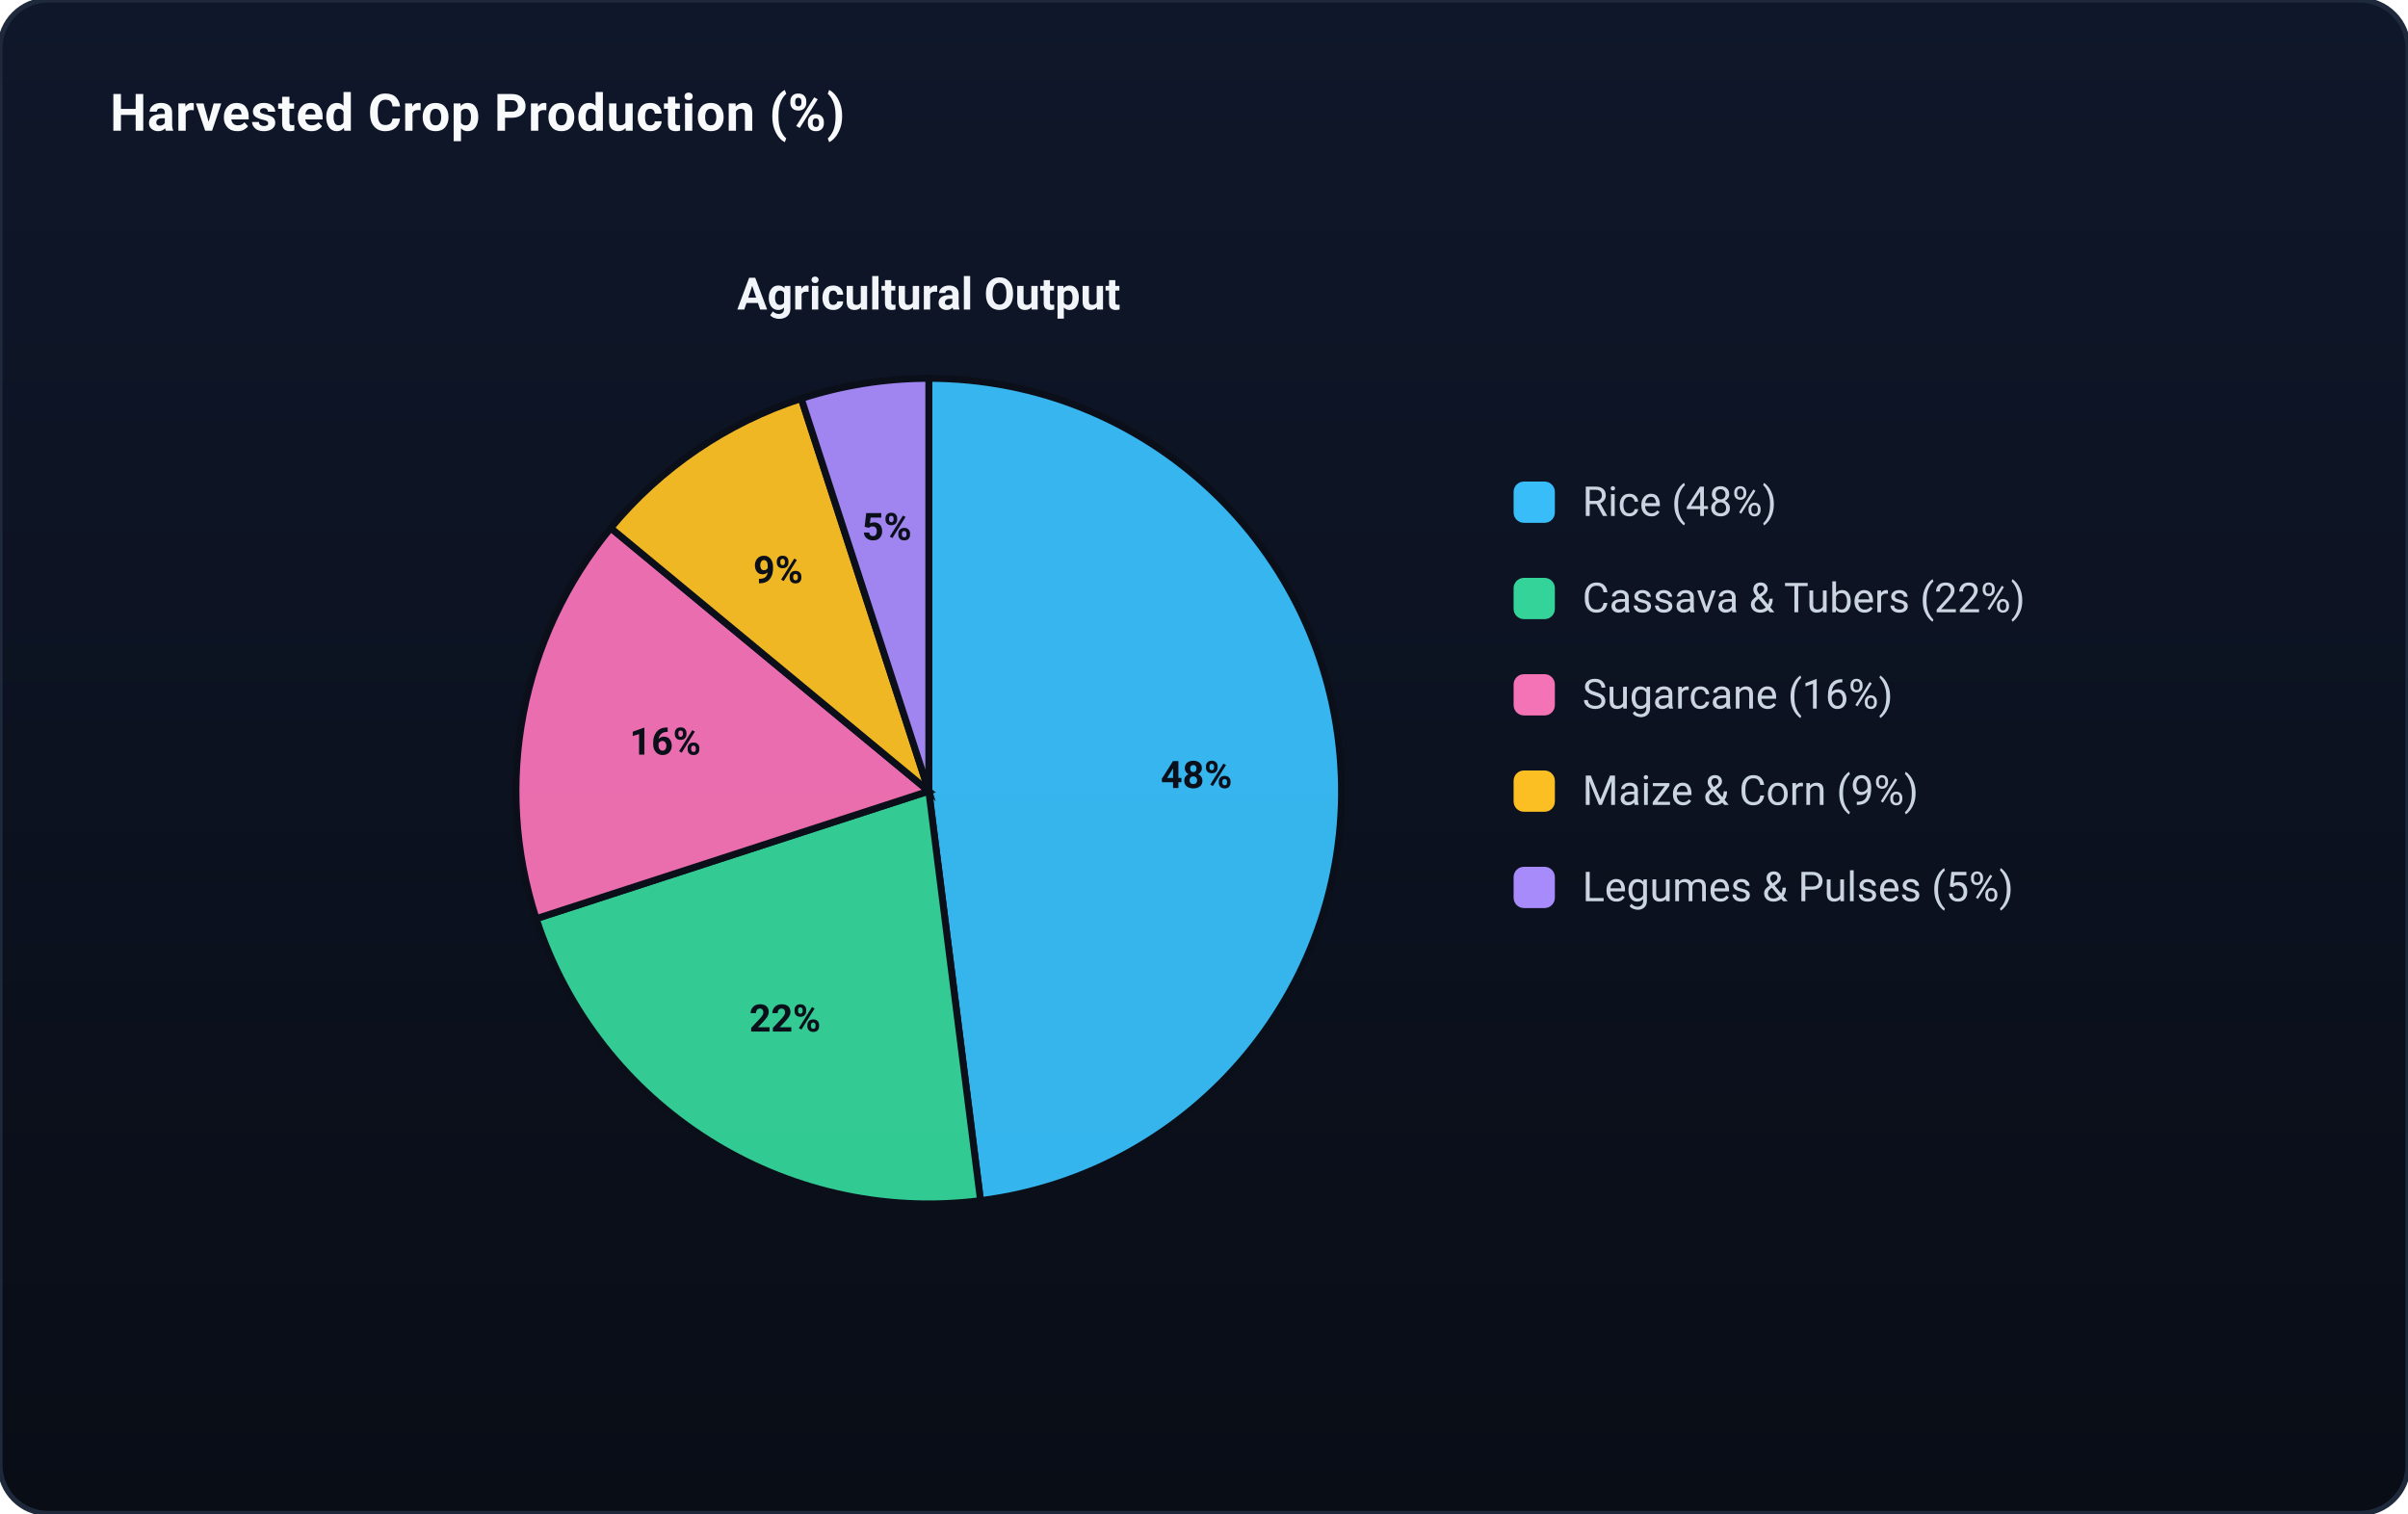
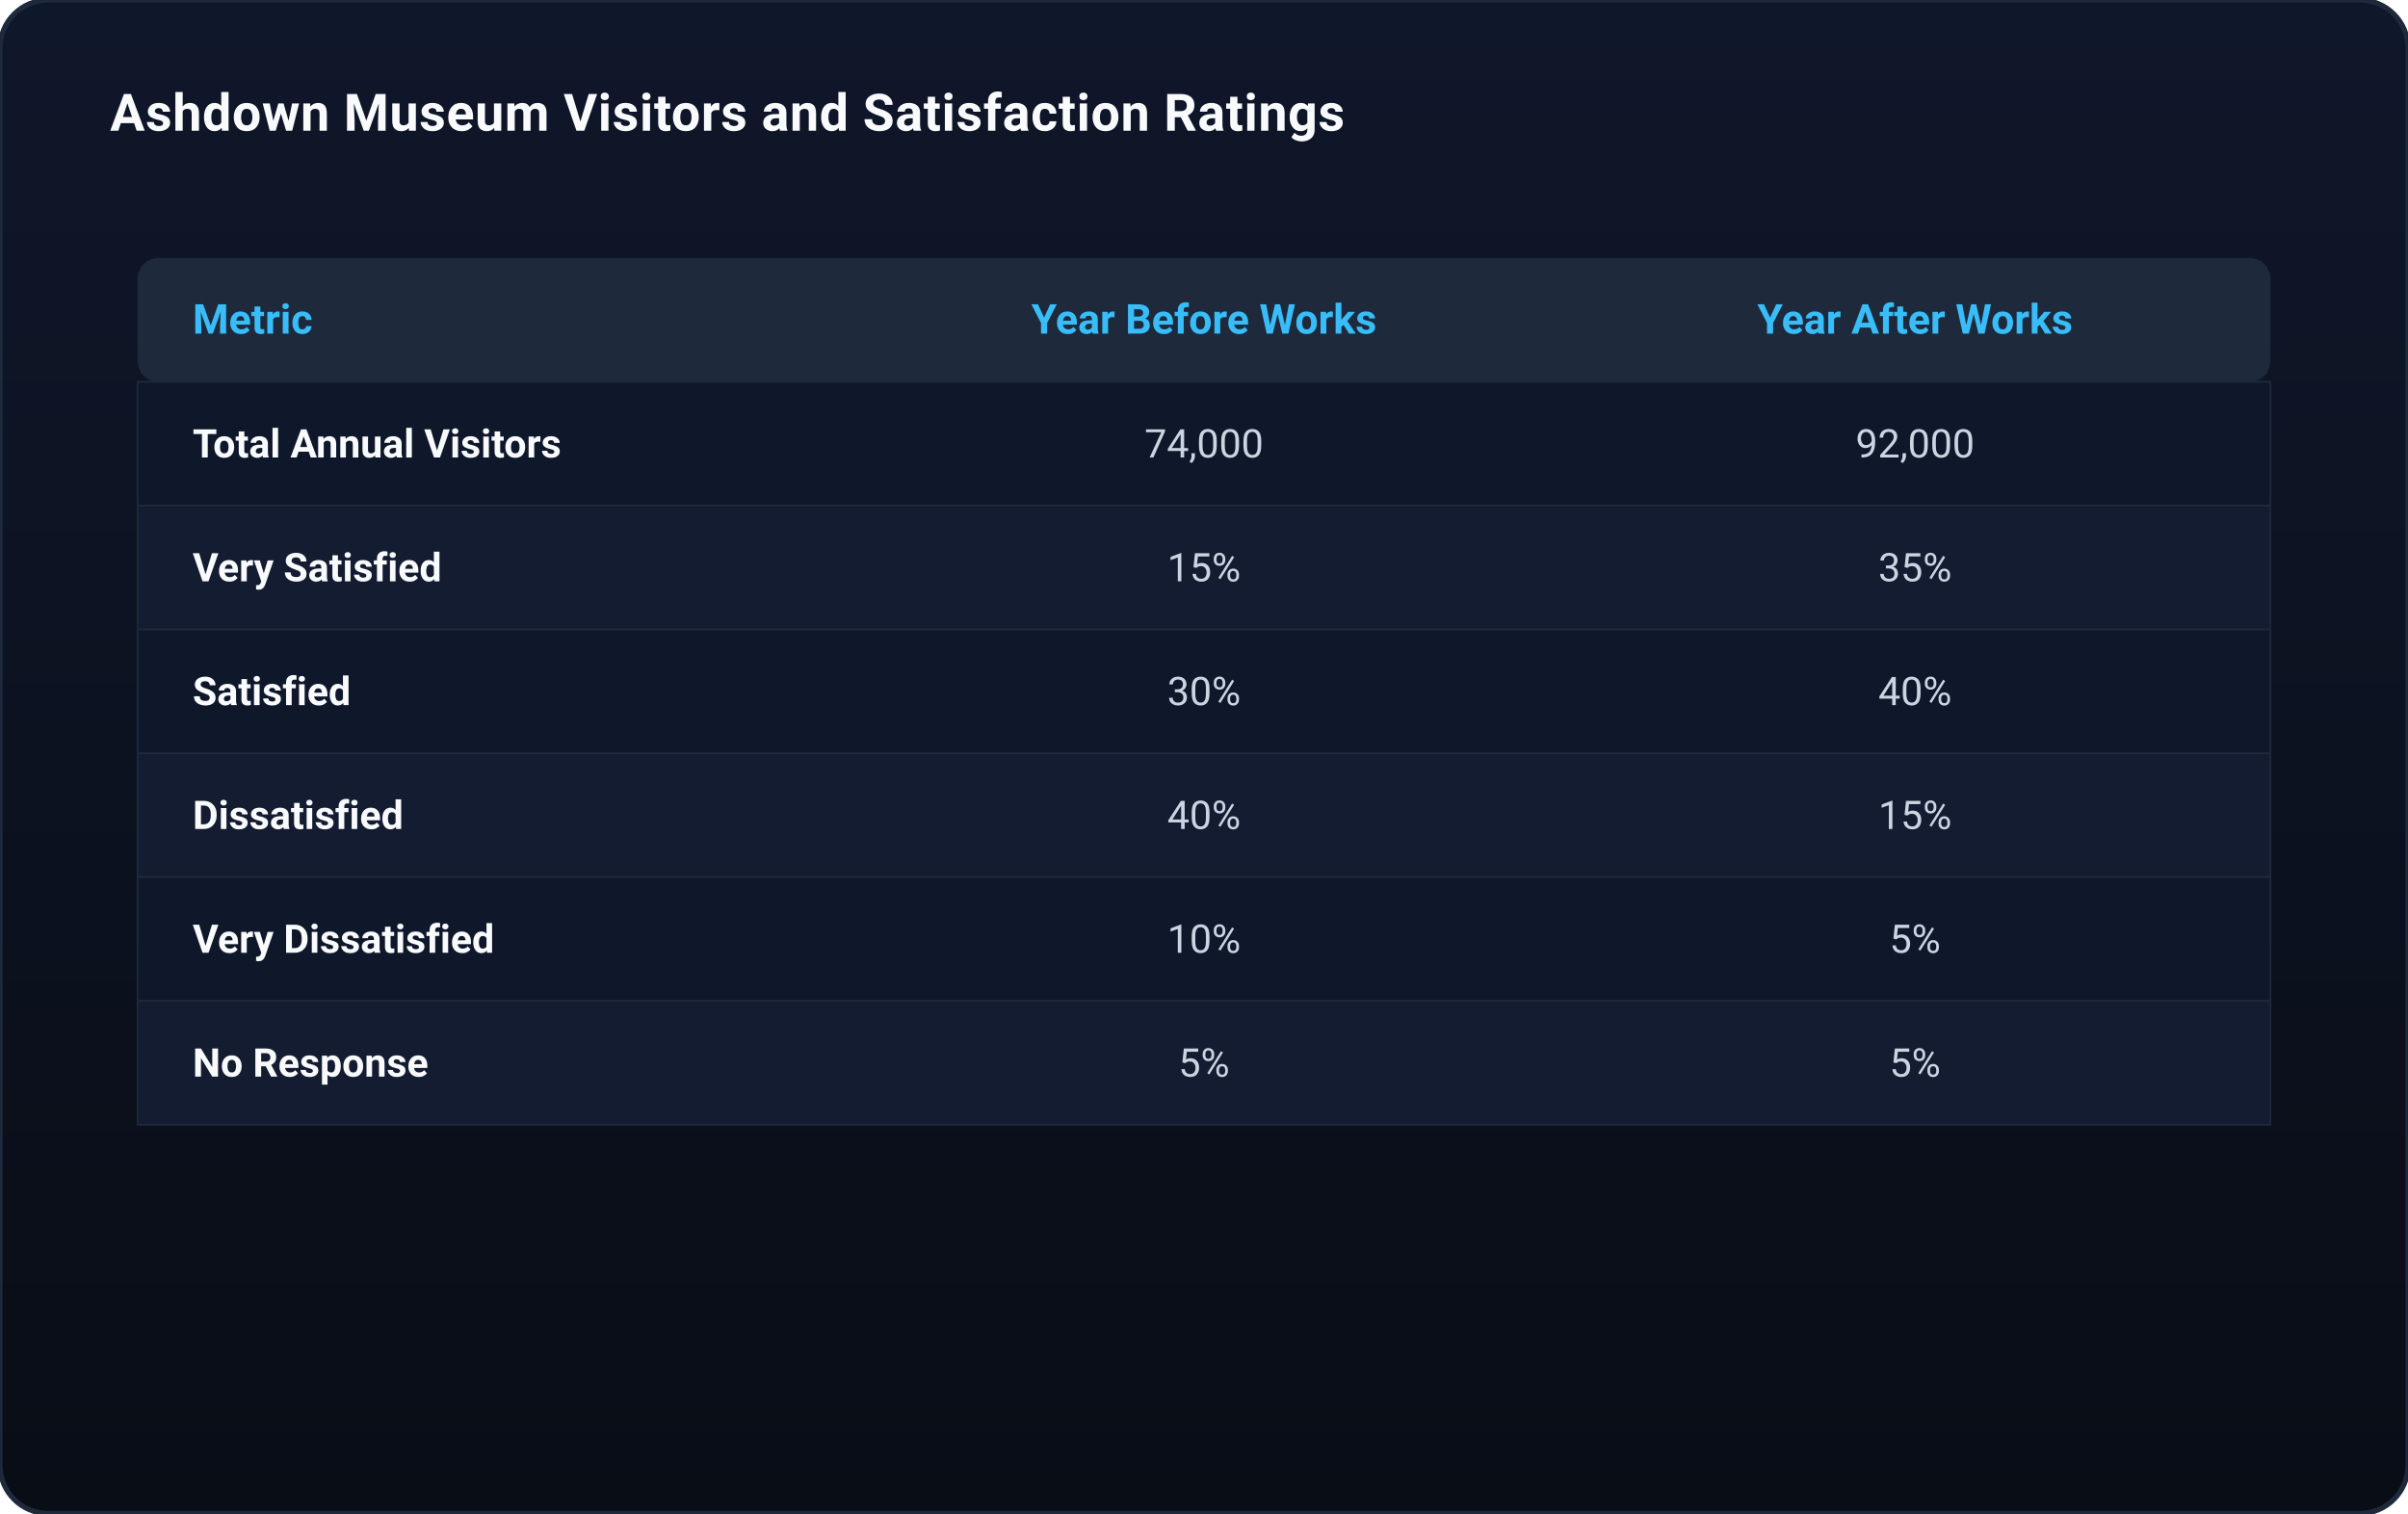
<svg xmlns="http://www.w3.org/2000/svg" viewBox="0 0 700 440" width="100%" height="100%" style="font-family: -apple-system, BlinkMacSystemFont, 'Segoe UI', Roboto, Helvetica, Arial, sans-serif; background: #0b0f19;">
  <defs>
    <linearGradient id="bgGrad" x1="0" y1="0" x2="0" y2="1">
      <stop offset="0%" stop-color="#0f172a" />
      <stop offset="100%" stop-color="#090d16" />
    </linearGradient>
    <filter id="shadow" x="-5%" y="-5%" width="110%" height="115%">
      <feDropShadow dx="0" dy="4" stdDeviation="6" flood-color="#000000" flood-opacity="0.4" />
    </filter>
    <marker id="arrow" viewBox="0 0 10 10" refX="6" refY="5" markerWidth="6" markerHeight="6" orient="auto-start-reverse">
      <path d="M 0 1 L 8 5 L 0 9 z" fill="#38bdf8" />
    </marker>
    <marker id="arrow-emerald" viewBox="0 0 10 10" refX="6" refY="5" markerWidth="6" markerHeight="6" orient="auto-start-reverse">
      <path d="M 0 1 L 8 5 L 0 9 z" fill="#34d399" />
    </marker>
  </defs>
  <rect width="700" height="440" rx="14" fill="url(#bgGrad)" stroke="#1e293b" stroke-width="1.5" />
-   <text x="32" y="38" fill="#f8fafc" font-size="15" font-weight="700" letter-spacing="0.2">Harvested Crop Production (%)</text>
-   <text x="270" y="90" fill="#f1f5f9" font-size="13" font-weight="600" text-anchor="middle">Agricultural Output</text>
-   <path d="M 270 230 L 270.00 110.00 A 120 120 0 0 1 285.04 349.05 Z" fill="#38bdf8" stroke="#0b0f19" stroke-width="2" opacity="0.95" />
-   <text x="347.8" y="229.1" fill="#0b0f19" font-size="11" font-weight="700" text-anchor="middle">48%</text>
-   <path d="M 270 230 L 285.04 349.05 A 120 120 0 0 1 155.87 267.08 Z" fill="#34d399" stroke="#0b0f19" stroke-width="2" opacity="0.95" />
-   <text x="228.2" y="299.9" fill="#0b0f19" font-size="11" font-weight="700" text-anchor="middle">22%</text>
-   <path d="M 270 230 L 155.87 267.08 A 120 120 0 0 1 177.54 153.51 Z" fill="#f472b6" stroke="#0b0f19" stroke-width="2" opacity="0.95" />
-   <text x="193.4" y="219.4" fill="#0b0f19" font-size="11" font-weight="700" text-anchor="middle">16%</text>
-   <path d="M 270 230 L 177.54 153.51 A 120 120 0 0 1 232.92 115.87 Z" fill="#fbbf24" stroke="#0b0f19" stroke-width="2" opacity="0.95" />
-   <text x="226.2" y="169.5" fill="#0b0f19" font-size="11" font-weight="700" text-anchor="middle">9%</text>
-   <path d="M 270 230 L 232.92 115.87 A 120 120 0 0 1 270.00 110.00 Z" fill="#a78bfa" stroke="#0b0f19" stroke-width="2" opacity="0.95" />
-   <text x="257.8" y="157.0" fill="#0b0f19" font-size="11" font-weight="700" text-anchor="middle">5%</text>
-   <rect x="440" y="140" width="12" height="12" rx="3" fill="#38bdf8" />
-   <text x="460" y="150" fill="#cbd5e1" font-size="12">Rice (48%)</text>
-   <rect x="440" y="168" width="12" height="12" rx="3" fill="#34d399" />
-   <text x="460" y="178" fill="#cbd5e1" font-size="12">Cassava &amp; Tubers (22%)</text>
-   <rect x="440" y="196" width="12" height="12" rx="3" fill="#f472b6" />
-   <text x="460" y="206" fill="#cbd5e1" font-size="12">Sugarcane (16%)</text>
-   <rect x="440" y="224" width="12" height="12" rx="3" fill="#fbbf24" />
-   <text x="460" y="234" fill="#cbd5e1" font-size="12">Maize &amp; Corn (9%)</text>
-   <rect x="440" y="252" width="12" height="12" rx="3" fill="#a78bfa" />
-   <text x="460" y="262" fill="#cbd5e1" font-size="12">Legumes &amp; Pulses (5%)</text>
+   <text x="32" y="38" fill="#f8fafc" font-size="15" font-weight="700" letter-spacing="0.2">Ashdown Museum Visitors and Satisfaction Ratings</text>
+   <rect x="40" y="75" width="620" height="36" rx="6" fill="#1e293b" />
+   <text x="56.0" y="97" fill="#38bdf8" font-size="12" font-weight="700" text-anchor="start">Metric</text>
+   <text x="350.0" y="97" fill="#38bdf8" font-size="12" font-weight="700" text-anchor="middle">Year Before Works</text>
+   <text x="556.7" y="97" fill="#38bdf8" font-size="12" font-weight="700" text-anchor="middle">Year After Works</text>
+   <rect x="40" y="111" width="620" height="36" fill="#0f172a" stroke="#1e293b" stroke-width="0.5" />
+   <text x="56.0" y="133" fill="#f8fafc" font-size="11.5" font-weight="600" text-anchor="start">Total Annual Visitors</text>
+   <text x="350.0" y="133" fill="#cbd5e1" font-size="11.5" font-weight="400" text-anchor="middle">74,000</text>
+   <text x="556.7" y="133" fill="#cbd5e1" font-size="11.5" font-weight="400" text-anchor="middle">92,000</text>
+   <rect x="40" y="147" width="620" height="36" fill="#131c31" stroke="#1e293b" stroke-width="0.5" />
+   <text x="56.0" y="169" fill="#f8fafc" font-size="11.5" font-weight="600" text-anchor="start">Very Satisfied</text>
+   <text x="350.0" y="169" fill="#cbd5e1" font-size="11.5" font-weight="400" text-anchor="middle">15%</text>
+   <text x="556.7" y="169" fill="#cbd5e1" font-size="11.5" font-weight="400" text-anchor="middle">35%</text>
+   <rect x="40" y="183" width="620" height="36" fill="#0f172a" stroke="#1e293b" stroke-width="0.5" />
+   <text x="56.0" y="205" fill="#f8fafc" font-size="11.5" font-weight="600" text-anchor="start">Satisfied</text>
+   <text x="350.0" y="205" fill="#cbd5e1" font-size="11.5" font-weight="400" text-anchor="middle">30%</text>
+   <text x="556.7" y="205" fill="#cbd5e1" font-size="11.5" font-weight="400" text-anchor="middle">40%</text>
+   <rect x="40" y="219" width="620" height="36" fill="#131c31" stroke="#1e293b" stroke-width="0.5" />
+   <text x="56.0" y="241" fill="#f8fafc" font-size="11.5" font-weight="600" text-anchor="start">Dissatisfied</text>
+   <text x="350.0" y="241" fill="#cbd5e1" font-size="11.5" font-weight="400" text-anchor="middle">40%</text>
+   <text x="556.7" y="241" fill="#cbd5e1" font-size="11.5" font-weight="400" text-anchor="middle">15%</text>
+   <rect x="40" y="255" width="620" height="36" fill="#0f172a" stroke="#1e293b" stroke-width="0.5" />
+   <text x="56.0" y="277" fill="#f8fafc" font-size="11.5" font-weight="600" text-anchor="start">Very Dissatisfied</text>
+   <text x="350.0" y="277" fill="#cbd5e1" font-size="11.5" font-weight="400" text-anchor="middle">10%</text>
+   <text x="556.7" y="277" fill="#cbd5e1" font-size="11.5" font-weight="400" text-anchor="middle">5%</text>
+   <rect x="40" y="291" width="620" height="36" fill="#131c31" stroke="#1e293b" stroke-width="0.5" />
+   <text x="56.0" y="313" fill="#f8fafc" font-size="11.5" font-weight="600" text-anchor="start">No Response</text>
+   <text x="350.0" y="313" fill="#cbd5e1" font-size="11.5" font-weight="400" text-anchor="middle">5%</text>
+   <text x="556.7" y="313" fill="#cbd5e1" font-size="11.5" font-weight="400" text-anchor="middle">5%</text>
</svg>
